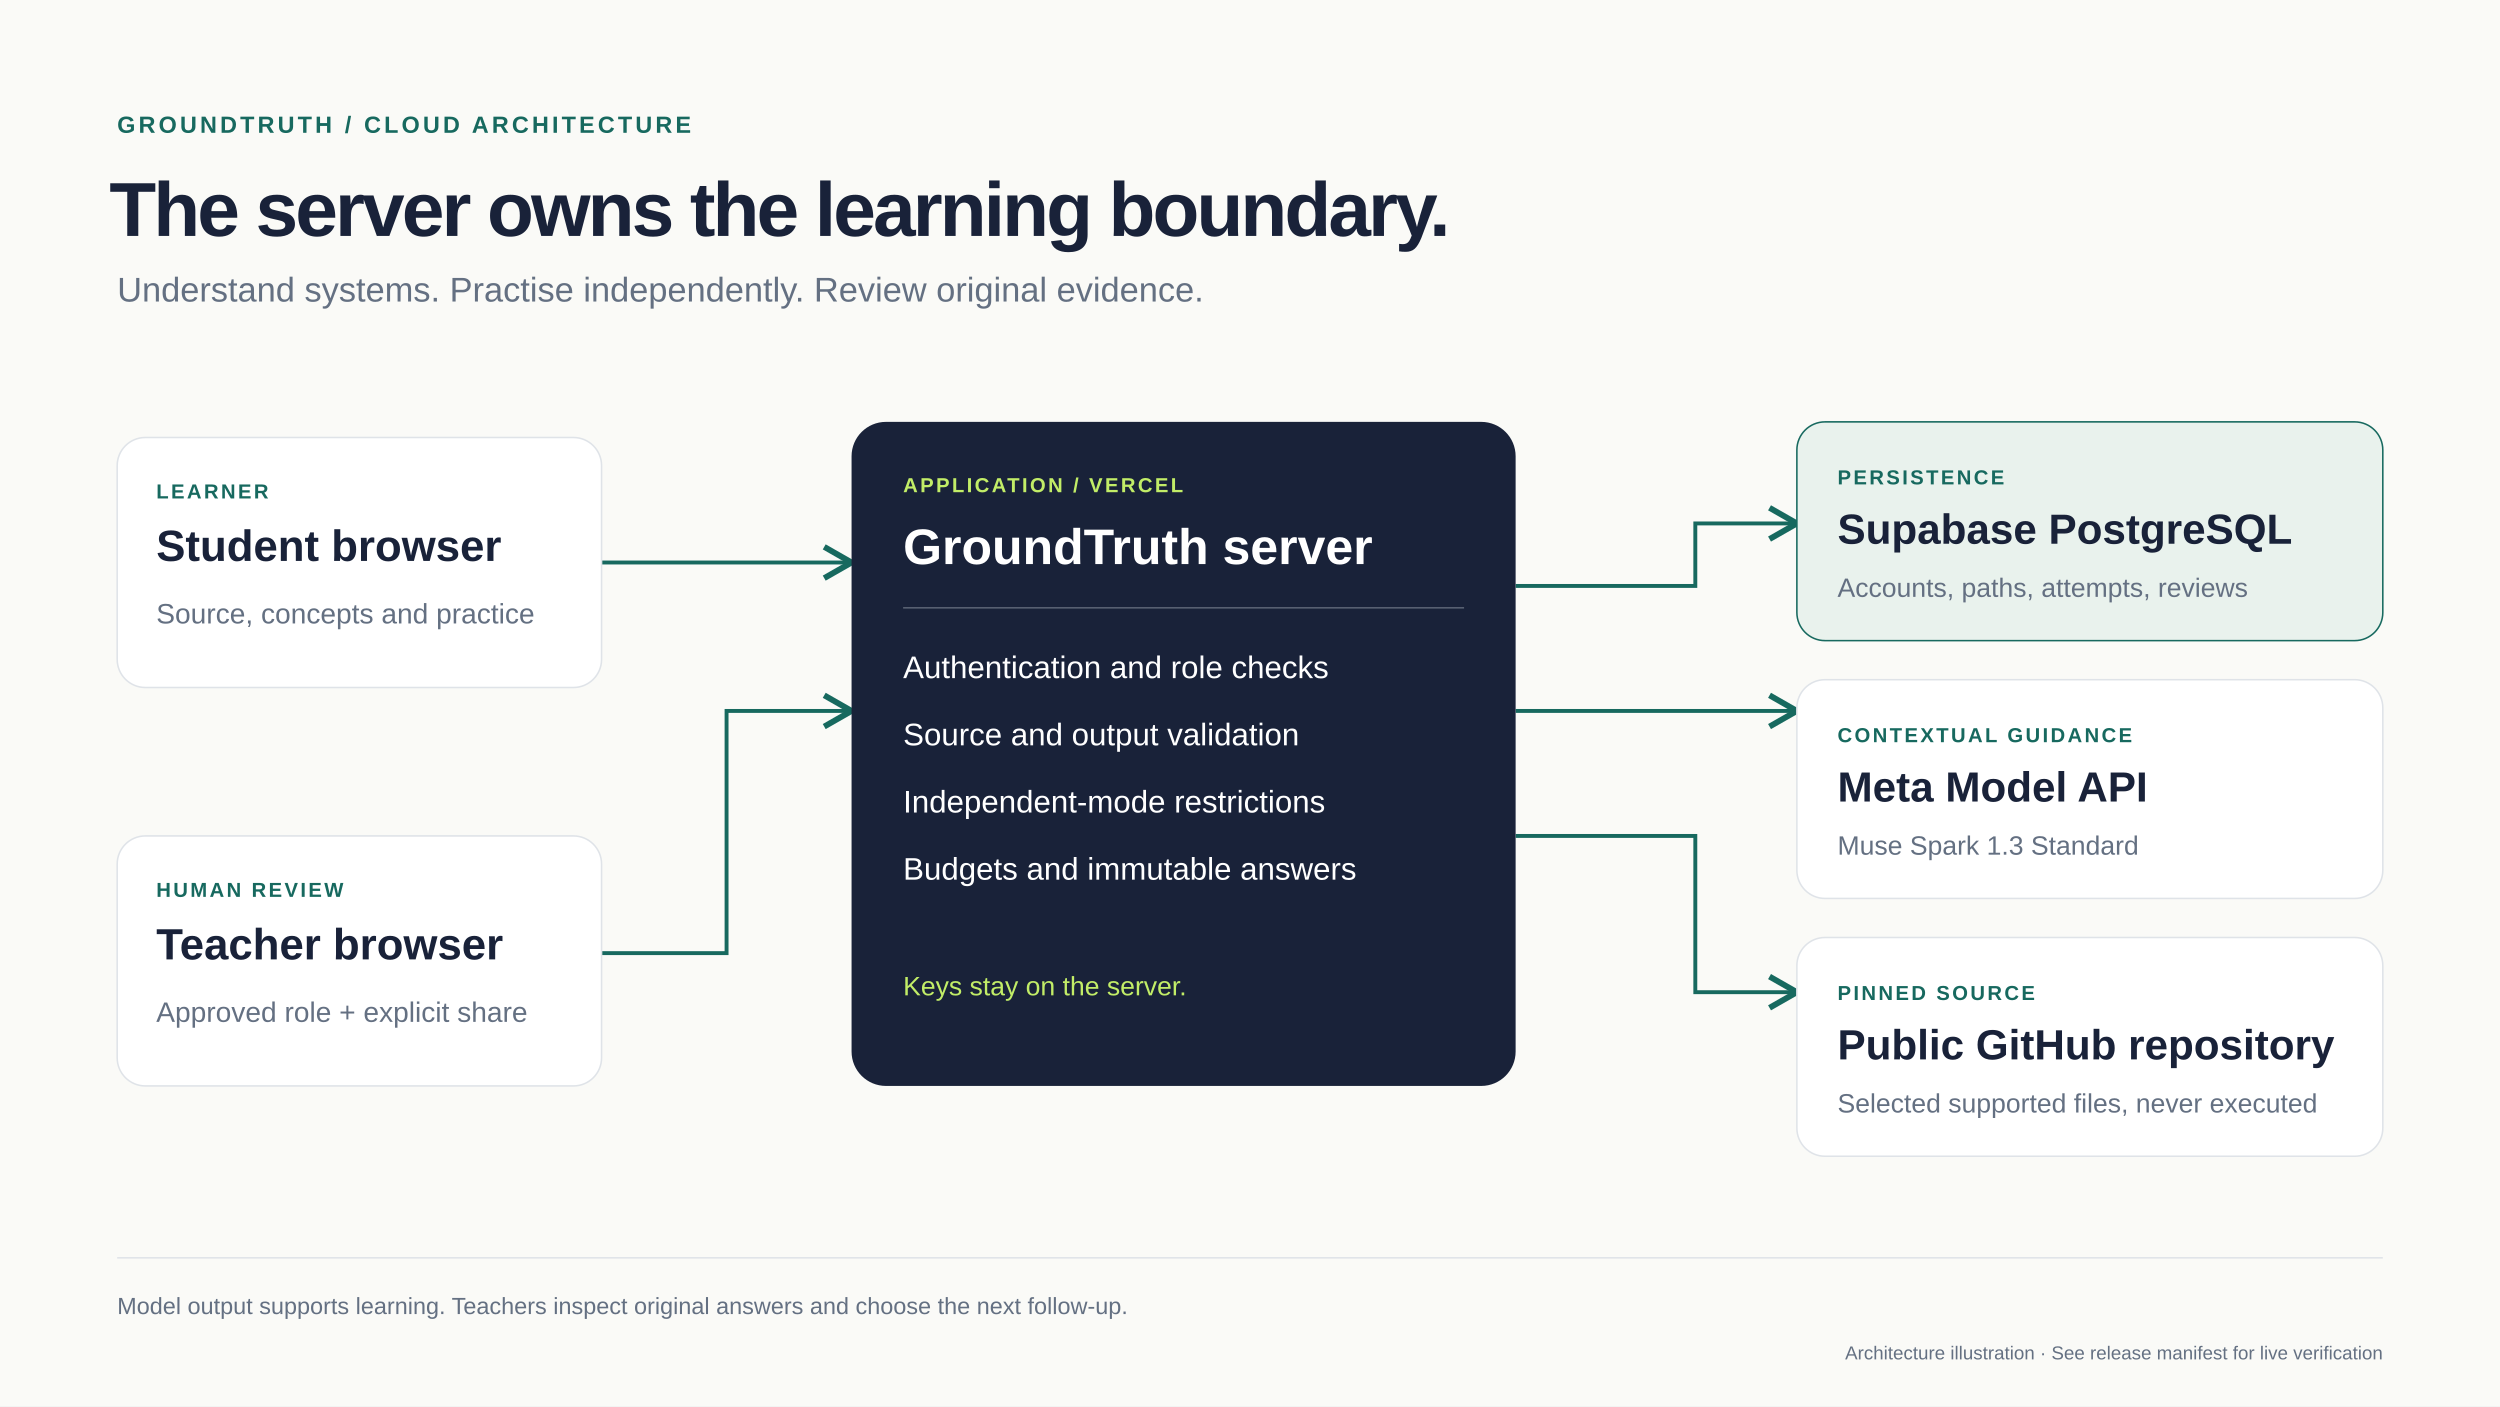
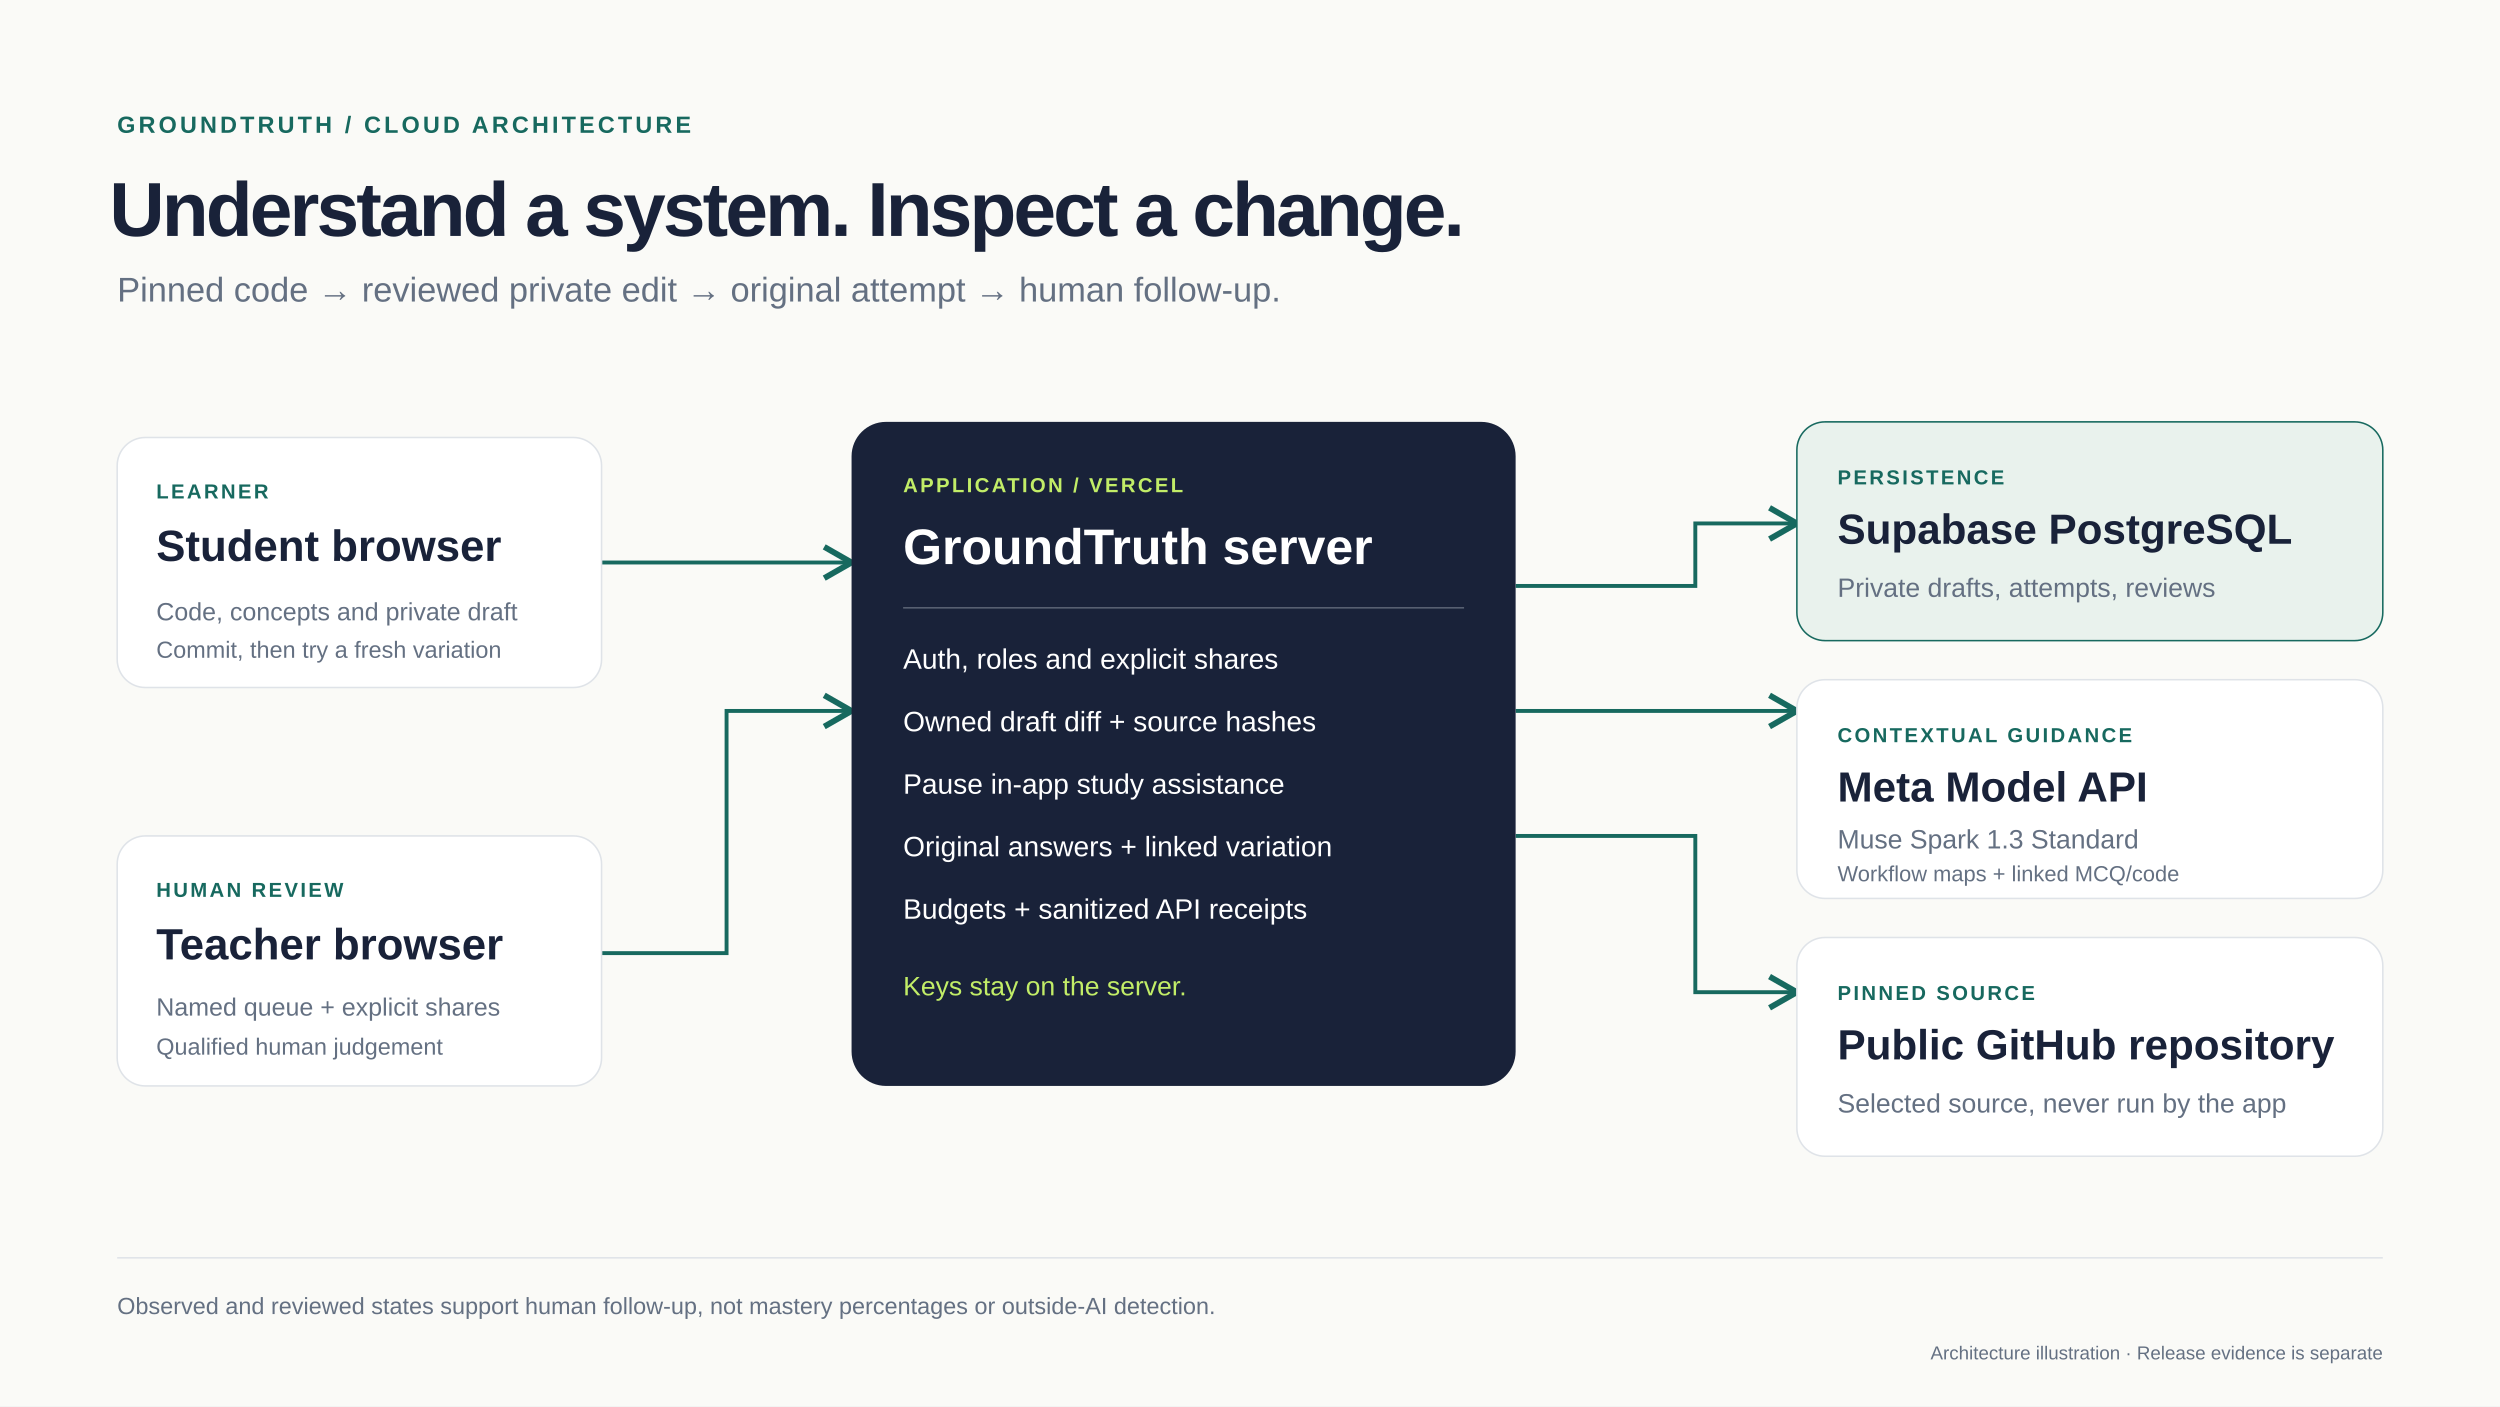
<svg xmlns="http://www.w3.org/2000/svg" width="1600" height="900" viewBox="0 0 1600 900" role="img" aria-labelledby="title desc">
  <defs>
    <marker id="arrow" markerWidth="10" markerHeight="10" refX="8" refY="5" orient="auto">
      <path d="m1 1 7 4-7 4" fill="none" stroke="#17695f" stroke-width="1.5" />
    </marker>
  </defs>
  <rect width="1600" height="900" fill="#fafaf7" />
  <g font-family="Arial,Helvetica,sans-serif">
    <text x="75" y="85" fill="#17695f" font-size="15" font-weight="700" letter-spacing="2">GROUNDTRUTH / CLOUD ARCHITECTURE</text>
-     <text x="70" y="151" fill="#192239" font-size="49" font-weight="700" letter-spacing="-1.8">The server owns the learning boundary.</text>
-     <text x="75" y="193" fill="#647082" font-size="22">Understand systems. Practise independently. Review original evidence.</text>
+     <text x="70" y="151" fill="#192239" font-size="49" font-weight="700" letter-spacing="-1.8">Understand a system. Inspect a change.</text>
+     <text x="75" y="193" fill="#647082" font-size="22">Pinned code → reviewed private edit → original attempt → human follow-up.</text>
  </g>
  <g fill="none" stroke="#17695f" stroke-width="2.5" marker-end="url(#arrow)">
    <path d="M385 360H545" />
    <path d="M385 610H465V455H545" />
    <path d="M970 375H1085V335H1150" />
    <path d="M970 455H1150" />
    <path d="M970 535H1085V635H1150" />
  </g>
  <g font-family="Arial,Helvetica,sans-serif">
    <rect x="75" y="280" width="310" height="160" rx="18" fill="white" stroke="#dfe3e8" />
    <text x="100" y="319" fill="#17695f" font-size="13" font-weight="700" letter-spacing="1.5">LEARNER</text>
    <text x="100" y="359" fill="#192239" font-size="28" font-weight="700">Student browser</text>
-     <text x="100" y="399" fill="#647082" font-size="18">Source, concepts and practice</text>
+     <text x="100" y="397" fill="#647082" font-size="16">Code, concepts and private draft</text>
+     <text x="100" y="421" fill="#647082" font-size="15">Commit, then try a fresh variation</text>
    <rect x="75" y="535" width="310" height="160" rx="18" fill="white" stroke="#dfe3e8" />
    <text x="100" y="574" fill="#17695f" font-size="13" font-weight="700" letter-spacing="1.5">HUMAN REVIEW</text>
    <text x="100" y="614" fill="#192239" font-size="28" font-weight="700">Teacher browser</text>
-     <text x="100" y="654" fill="#647082" font-size="18">Approved role + explicit share</text>
+     <text x="100" y="650" fill="#647082" font-size="16">Named queue + explicit shares</text>
+     <text x="100" y="675" fill="#647082" font-size="15">Qualified human judgement</text>
    <rect x="545" y="270" width="425" height="425" rx="22" fill="#192239" />
    <text x="578" y="315" fill="#c2ed67" font-size="13" font-weight="700" letter-spacing="1.5">APPLICATION / VERCEL</text>
    <text x="578" y="361" fill="white" font-size="32" font-weight="700">GroundTruth server</text>
    <path d="M578 389h359" stroke="#586172" />
-     <text x="578" y="434" fill="white" font-size="20">Authentication and role checks</text>
-     <text x="578" y="477" fill="white" font-size="20">Source and output validation</text>
-     <text x="578" y="520" fill="white" font-size="20">Independent-mode restrictions</text>
-     <text x="578" y="563" fill="white" font-size="20">Budgets and immutable answers</text>
+     <text x="578" y="428" fill="white" font-size="18">Auth, roles and explicit shares</text>
+     <text x="578" y="468" fill="white" font-size="18">Owned draft diff + source hashes</text>
+     <text x="578" y="508" fill="white" font-size="18">Pause in-app study assistance</text>
+     <text x="578" y="548" fill="white" font-size="18">Original answers + linked variation</text>
+     <text x="578" y="588" fill="white" font-size="18">Budgets + sanitized API receipts</text>
    <text x="578" y="637" fill="#c2ed67" font-size="17">Keys stay on the server.</text>
    <rect x="1150" y="270" width="375" height="140" rx="18" fill="#e9f2ed" stroke="#17695f" />
    <text x="1176" y="310" fill="#17695f" font-size="13" font-weight="700" letter-spacing="1.5">PERSISTENCE</text>
    <text x="1176" y="348" fill="#192239" font-size="27" font-weight="700">Supabase PostgreSQL</text>
-     <text x="1176" y="382" fill="#647082" font-size="17">Accounts, paths, attempts, reviews</text>
+     <text x="1176" y="382" fill="#647082" font-size="17">Private drafts, attempts, reviews</text>
    <rect x="1150" y="435" width="375" height="140" rx="18" fill="white" stroke="#dfe3e8" />
    <text x="1176" y="475" fill="#17695f" font-size="13" font-weight="700" letter-spacing="1.5">CONTEXTUAL GUIDANCE</text>
    <text x="1176" y="513" fill="#192239" font-size="27" font-weight="700">Meta Model API</text>
-     <text x="1176" y="547" fill="#647082" font-size="17">Muse Spark 1.3 Standard</text>
+     <text x="1176" y="543" fill="#647082" font-size="17">Muse Spark 1.3 Standard</text>
+     <text x="1176" y="564" fill="#647082" font-size="14">Workflow maps + linked MCQ/code</text>
    <rect x="1150" y="600" width="375" height="140" rx="18" fill="white" stroke="#dfe3e8" />
    <text x="1176" y="640" fill="#17695f" font-size="13" font-weight="700" letter-spacing="1.5">PINNED SOURCE</text>
    <text x="1176" y="678" fill="#192239" font-size="27" font-weight="700">Public GitHub repository</text>
-     <text x="1176" y="712" fill="#647082" font-size="17">Selected supported files, never executed</text>
+     <text x="1176" y="712" fill="#647082" font-size="17">Selected source, never run by the app</text>
    <path d="M75 805h1450" stroke="#dfe3e8" />
-     <text x="75" y="841" fill="#647082" font-size="15">Model output supports learning. Teachers inspect original answers and choose the next follow-up.</text>
-     <text x="1525" y="870" text-anchor="end" fill="#647082" font-size="12">Architecture illustration · See release manifest for live verification</text>
+     <text x="75" y="841" fill="#647082" font-size="15">Observed and reviewed states support human follow-up, not mastery percentages or outside-AI detection.</text>
+     <text x="1525" y="870" text-anchor="end" fill="#647082" font-size="12">Architecture illustration · Release evidence is separate</text>
  </g>
</svg>
